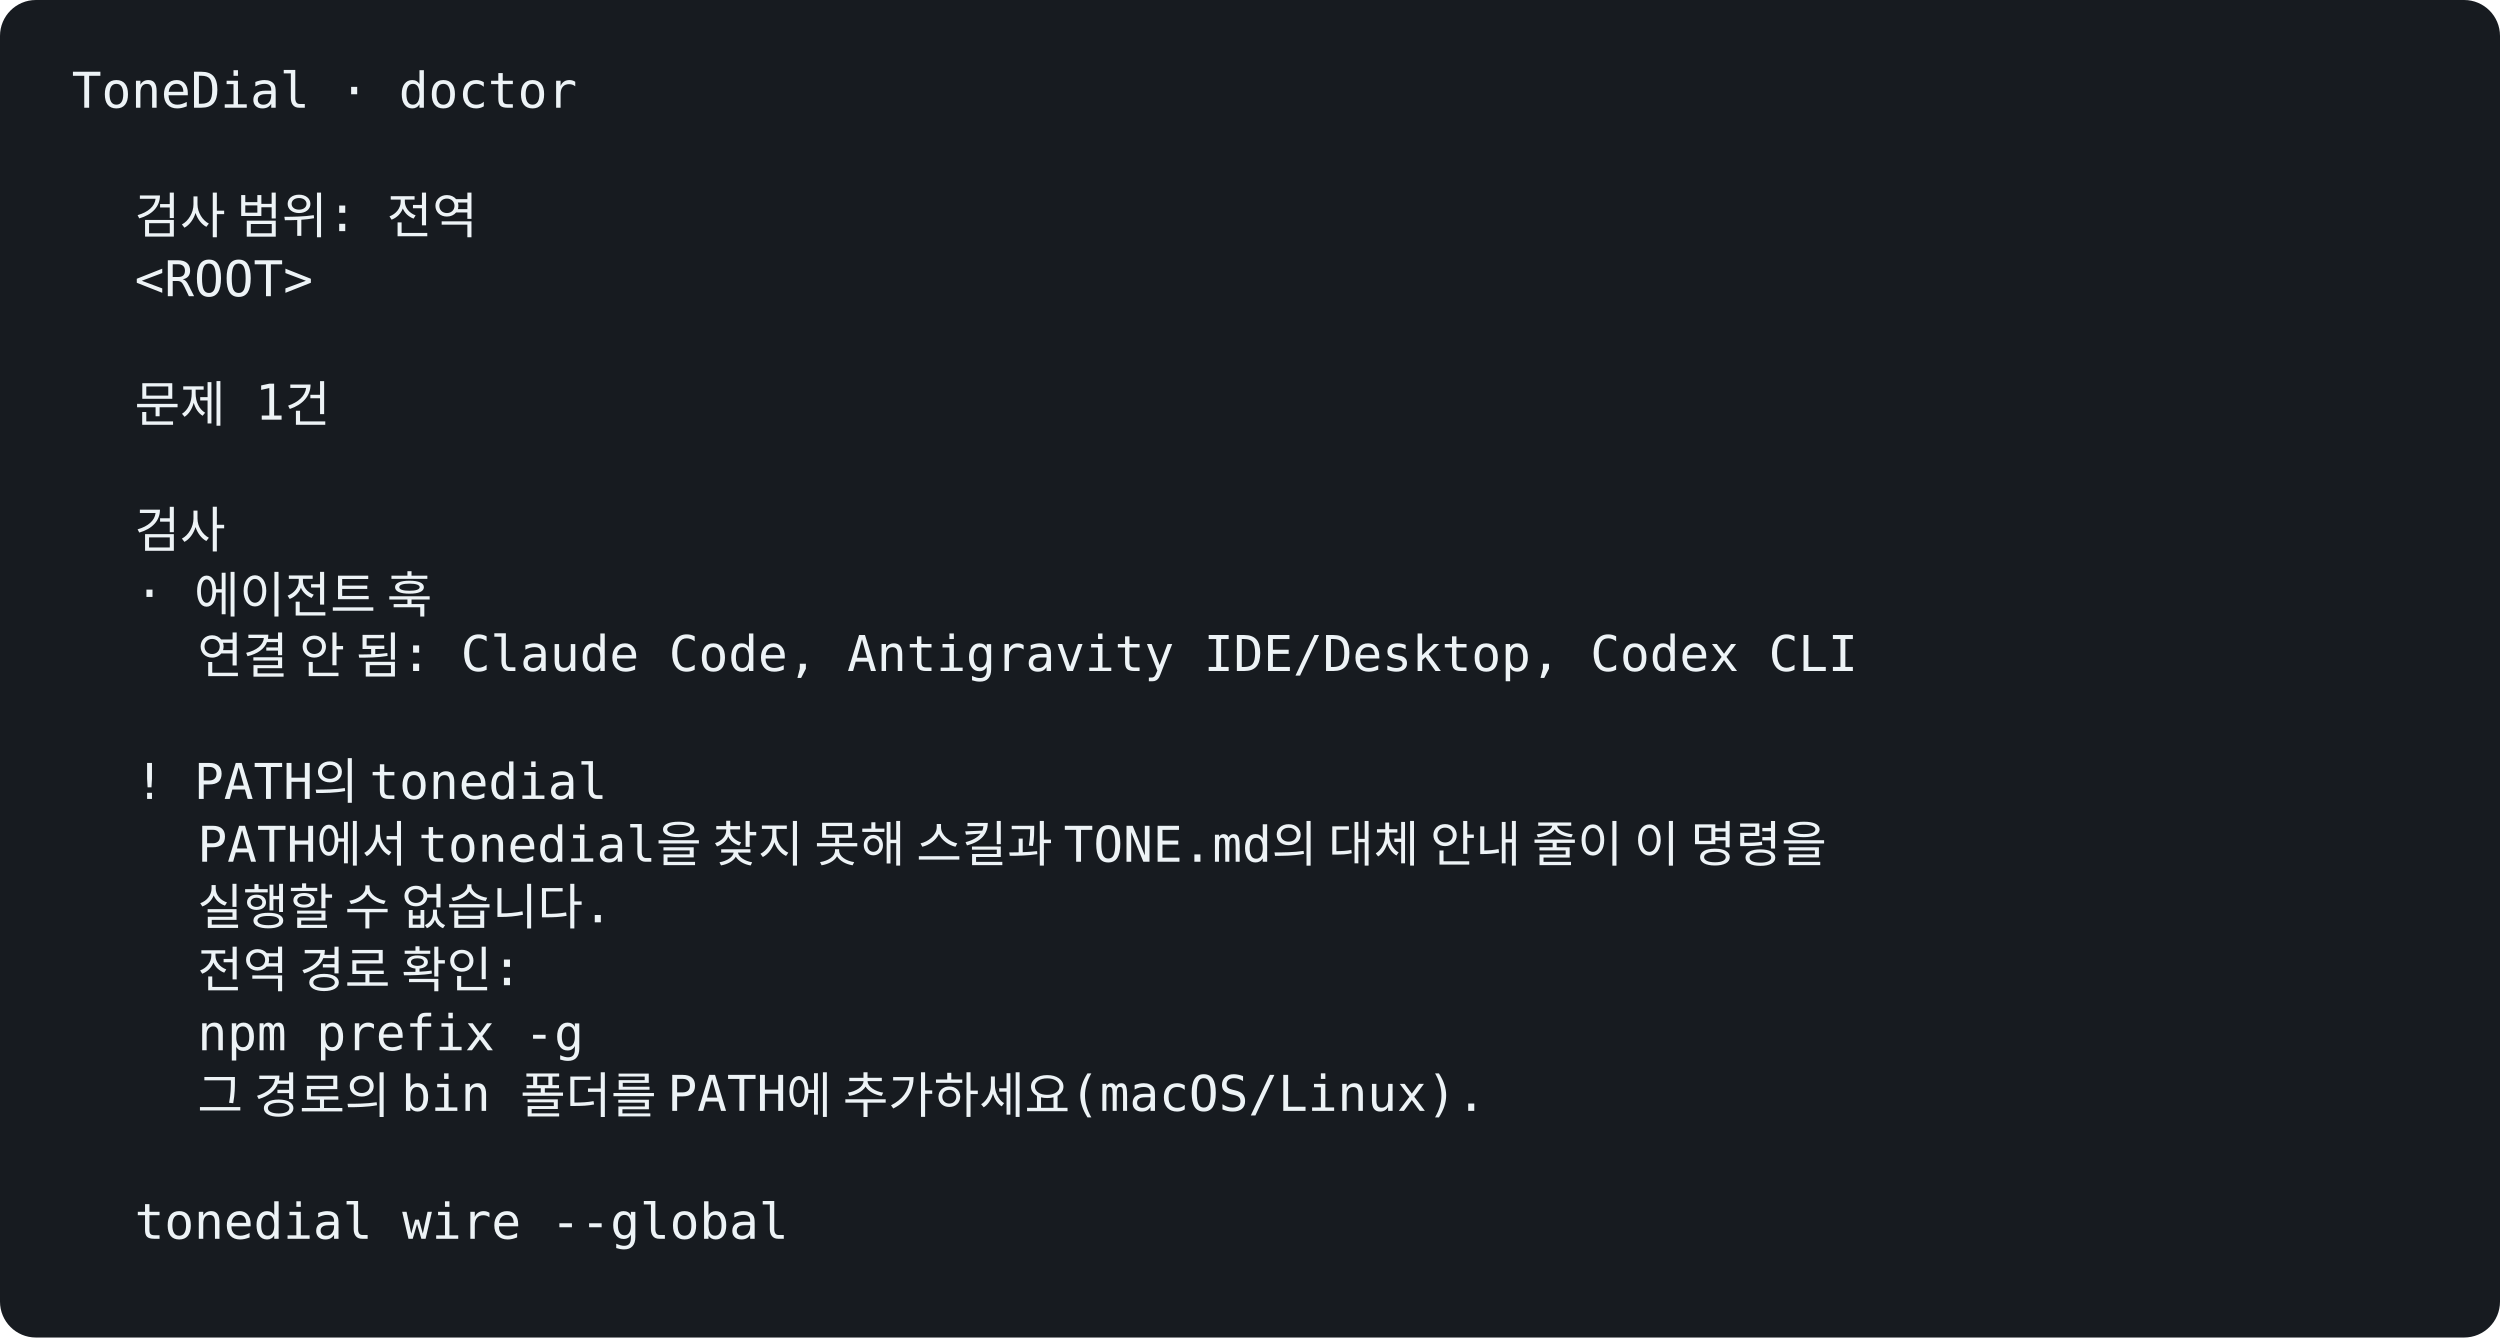
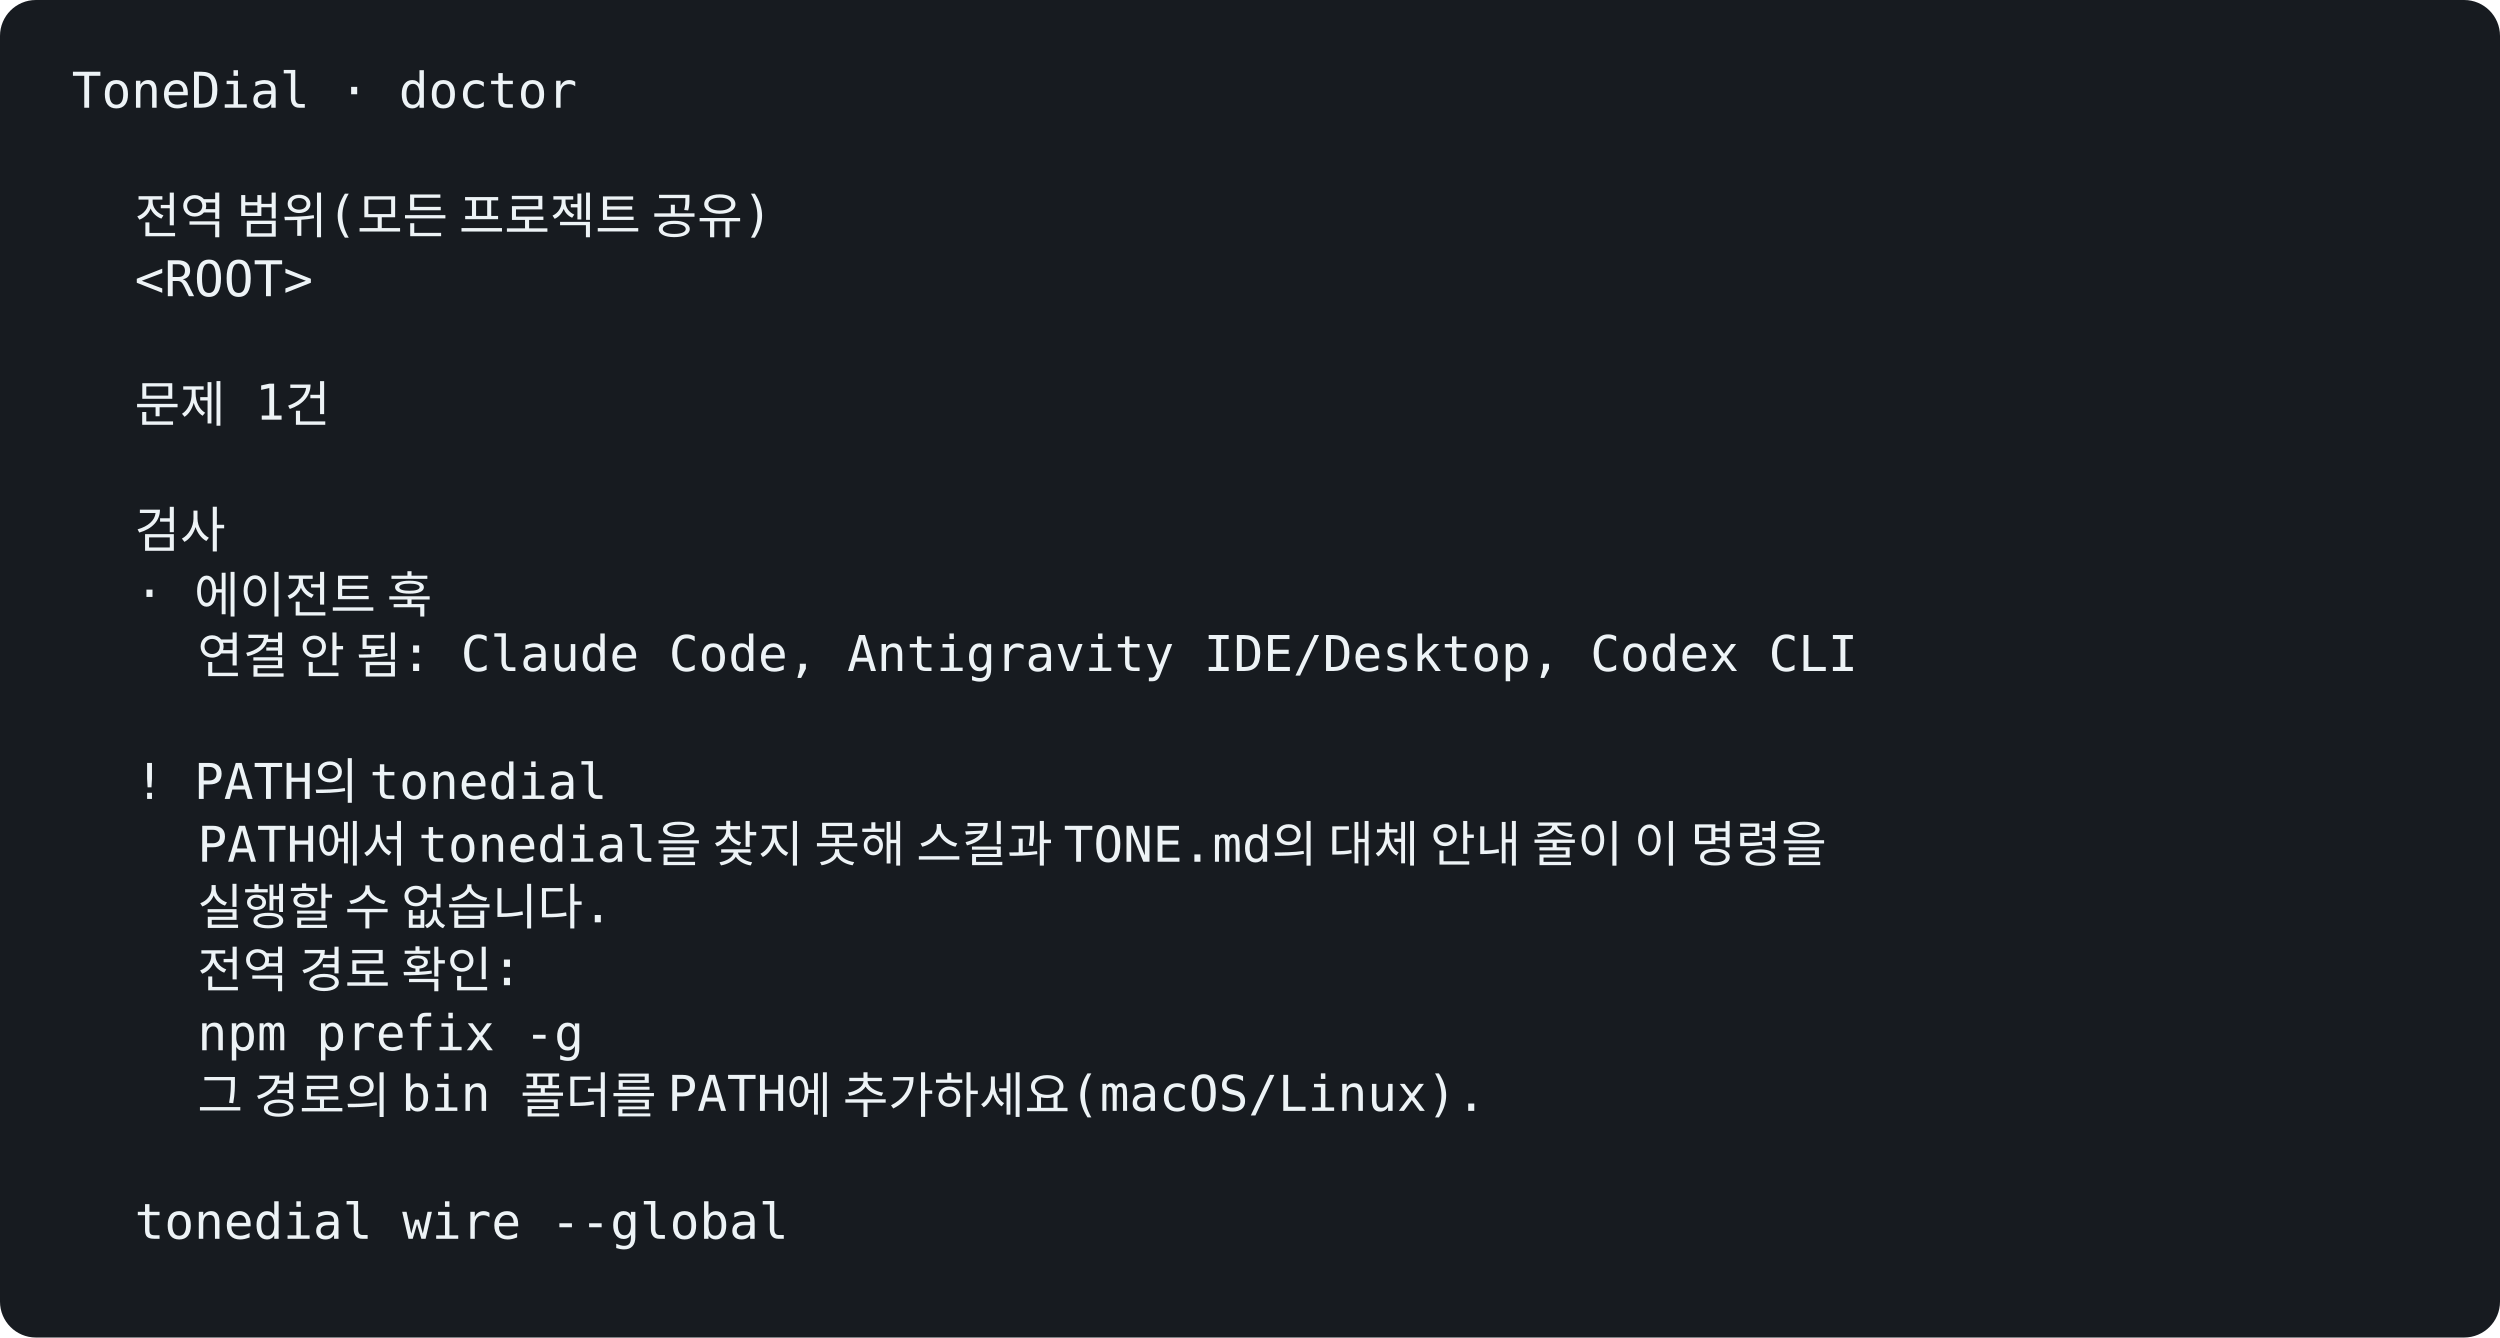
<svg xmlns="http://www.w3.org/2000/svg" width="1114" height="596" viewBox="0 0 1114 596" role="img" aria-labelledby="title description">
  <rect width="100%" height="100%" rx="16" fill="#171b20" />
  <g font-family="ui-monospace, SFMono-Regular, Menlo, Consolas, monospace, system-ui" font-size="22">
    <text x="32" y="48" fill="#edf3f6" font-weight="400" opacity="1">ToneDial · doctor</text>
-     <text x="60" y="104" fill="#edf3f6" font-weight="400" opacity="1">검사 범위: 전역</text>
+     <text x="60" y="104" fill="#edf3f6" font-weight="400" opacity="1">전역 범위(모든 프로젝트 공유)</text>
    <text x="60" y="132" fill="#edf3f6" font-weight="400" opacity="1">&lt;ROOT&gt;</text>
    <text x="60" y="188" fill="#edf3f6" font-weight="400" opacity="1">문제 1건</text>
    <text x="60" y="244" fill="#edf3f6" font-weight="400" opacity="1">검사</text>
    <text x="60" y="272" fill="#edf3f6" font-weight="400" opacity="1">· 에이전트 훅</text>
    <text x="88" y="300" fill="#edf3f6" font-weight="400" opacity="1">연결 안 됨: Claude Code, Antigravity IDE/Desktop, Codex CLI</text>
    <text x="60" y="356" fill="#edf3f6" font-weight="400" opacity="1">! PATH의 tonedial</text>
    <text x="88" y="384" fill="#edf3f6" font-weight="400" opacity="1">PATH에서 tonedial을 찾지 못해 스킬과 TONE.md의 대체 안내 줄이 이 명령을</text>
    <text x="88" y="412" fill="#edf3f6" font-weight="400" opacity="1">실행할 수 없습니다.</text>
    <text x="88" y="440" fill="#edf3f6" font-weight="400" opacity="1">전역 경로 확인:</text>
    <text x="88" y="468" fill="#edf3f6" font-weight="400" opacity="1">npm prefix -g</text>
    <text x="88" y="496" fill="#edf3f6" font-weight="400" opacity="1">그 경로의 bin 폴더를 PATH에 추가하세요(macOS/Linux).</text>
    <text x="60" y="552" fill="#edf3f6" font-weight="400" opacity="1">tonedial wire --global</text>
  </g>
</svg>
